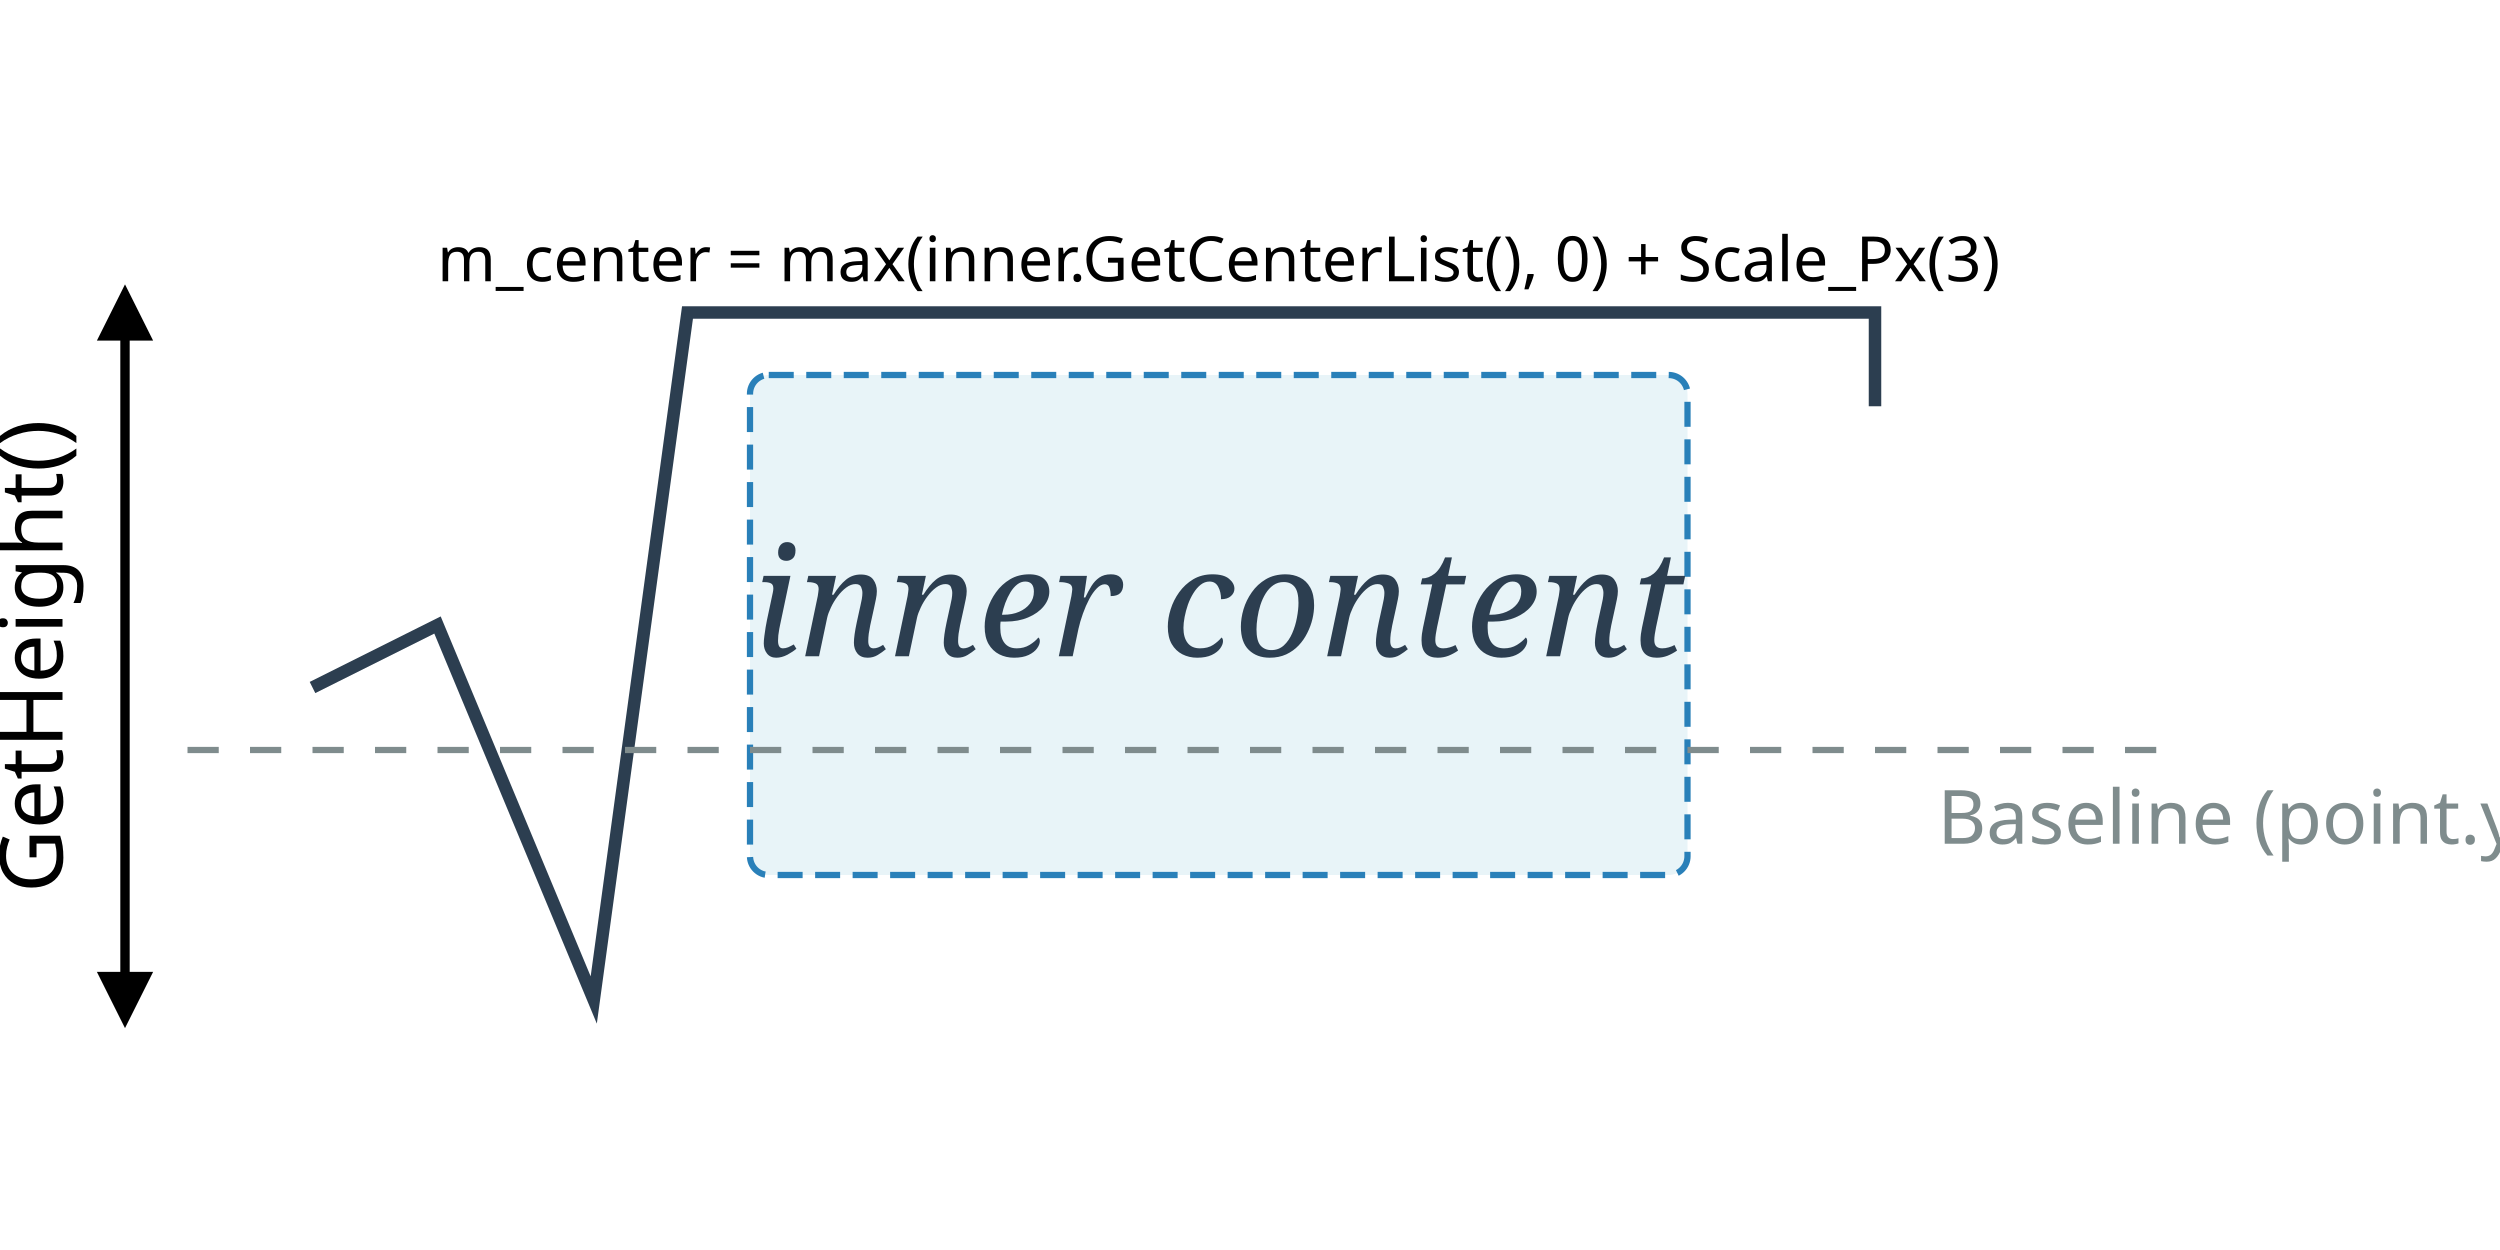
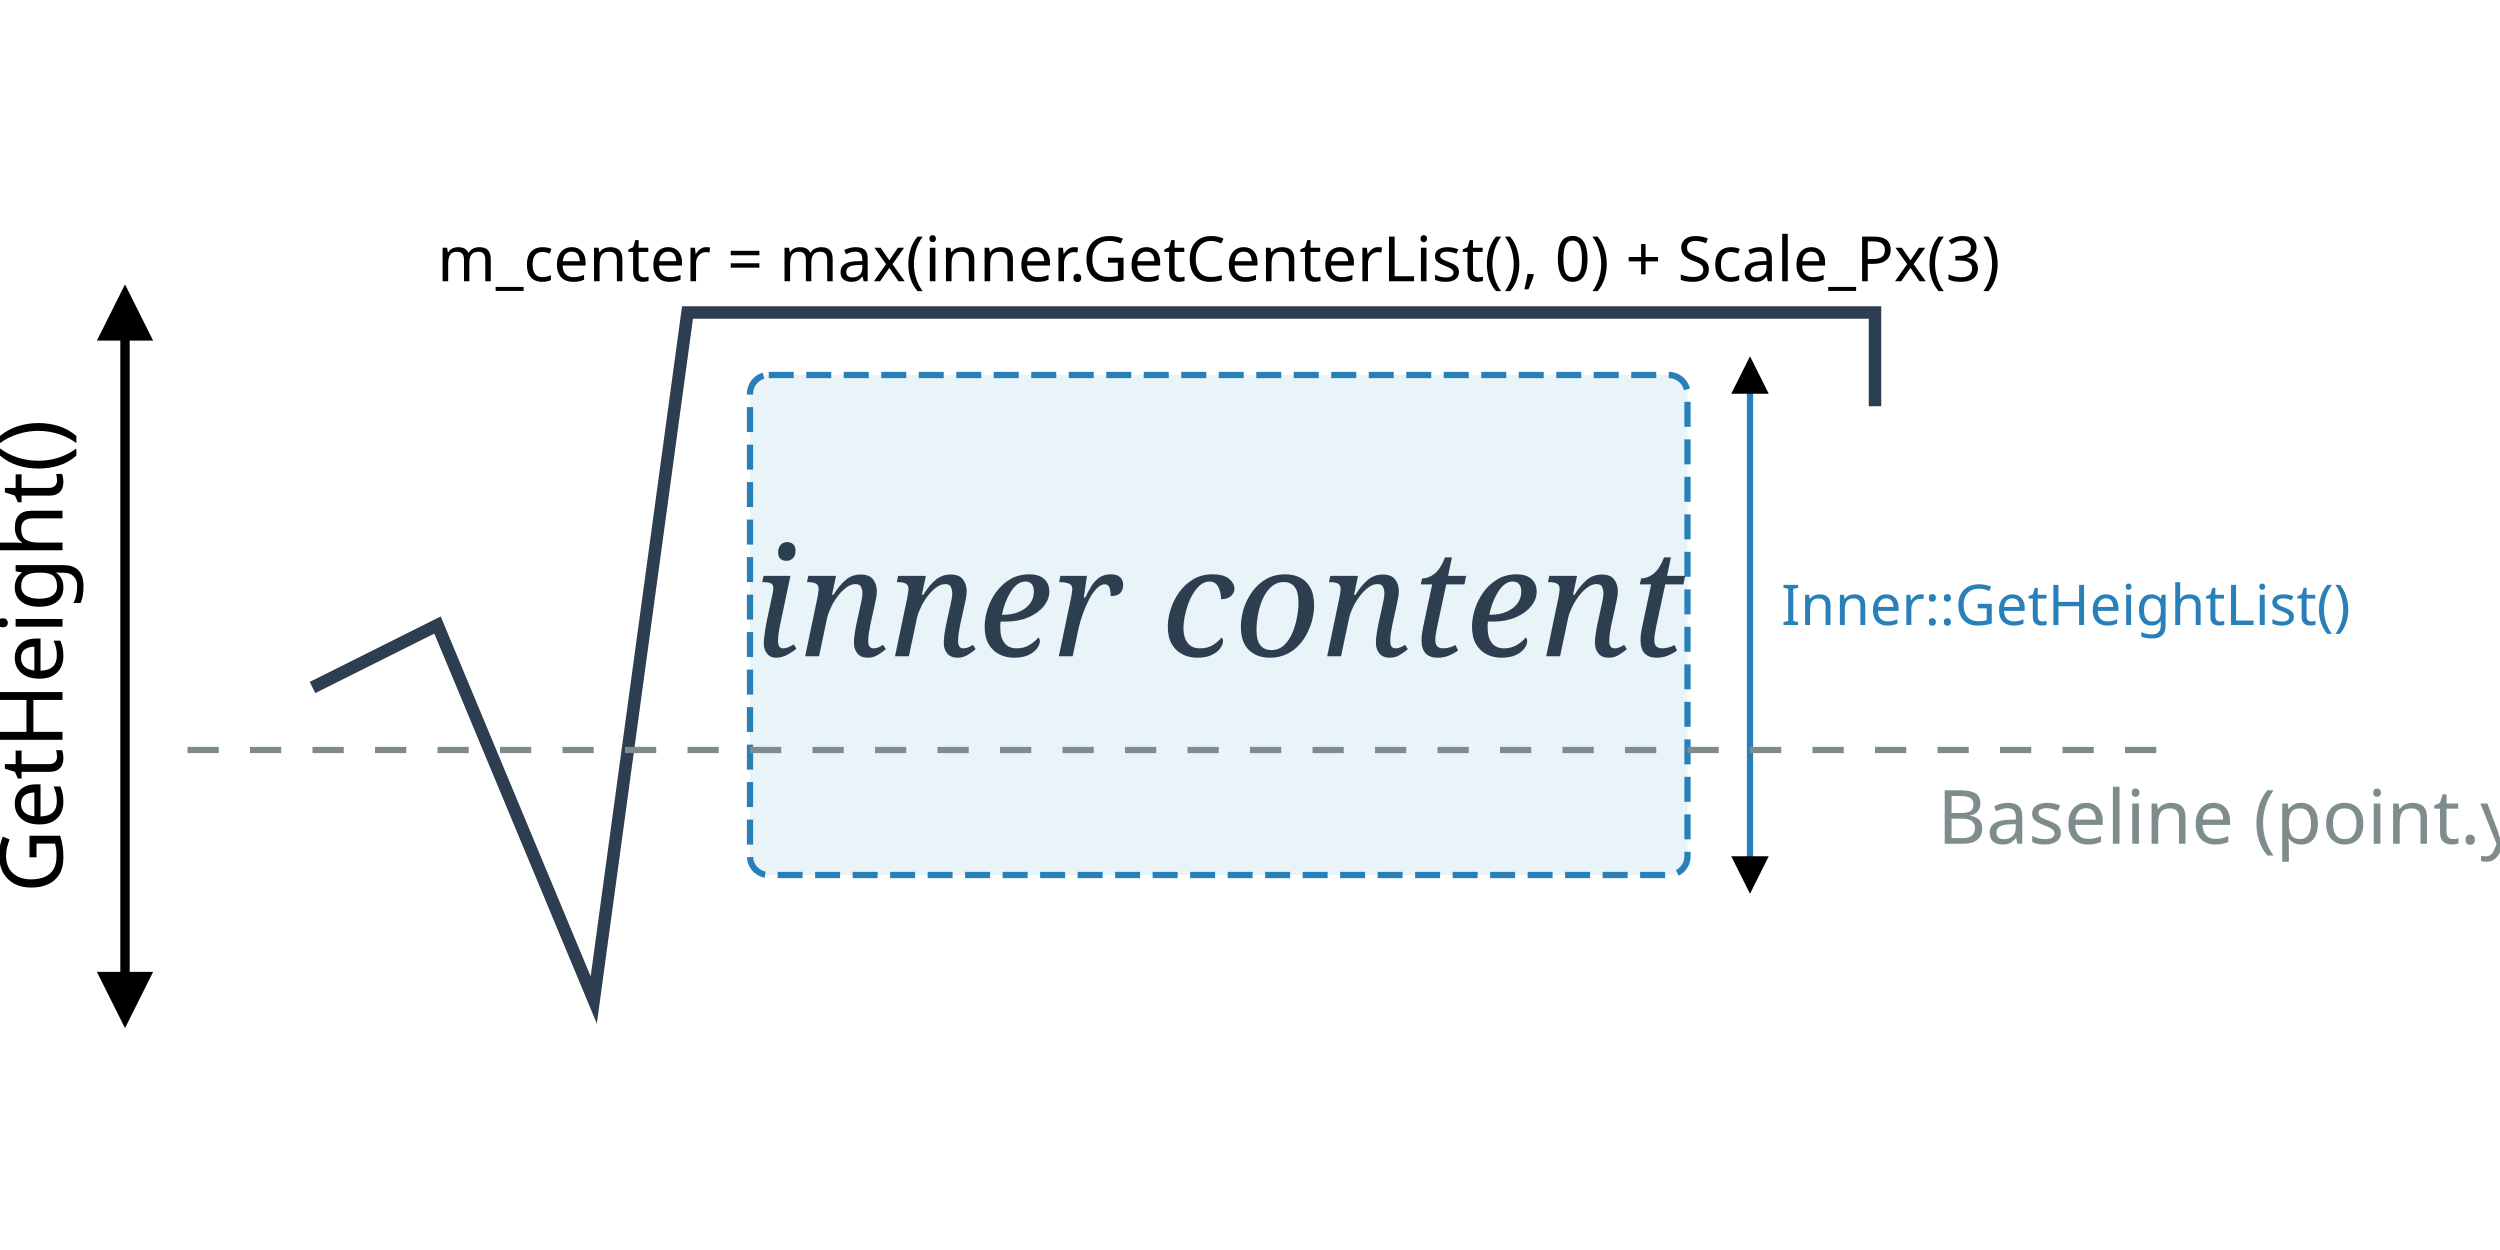
<svg xmlns="http://www.w3.org/2000/svg" width="400" height="200" viewBox="0 0 400 200">
  <defs>
    <marker id="arrow" viewBox="0 0 10 10" refX="5" refY="5" markerWidth="6" markerHeight="6" orient="auto-start-reverse">
      <path d="M 0 0 L 10 5 L 0 10 z" />
    </marker>
  </defs>
  <rect width="100%" height="100%" fill="white" />
  <rect x="120" y="60" width="150" height="80" rx="3" fill="#e8f4f8" stroke="#2980b9" stroke-width="1" stroke-dasharray="4,2" />
  <text x="195" y="105" font-family="serif" font-style="italic" font-size="24" text-anchor="middle" fill="#2c3e50">inner content</text>
  <path d="M 50 110 L 70 100 L 95 160 L 110 50 L 300 50 L 300 65" fill="none" stroke="#2c3e50" stroke-width="2" />
  <line x1="20" y1="50" x2="20" y2="160" stroke="black" stroke-width="1.5" marker-start="url(#arrow)" marker-end="url(#arrow)" />
  <text x="10" y="105" font-family="sans-serif" font-size="14" text-anchor="middle" transform="rotate(-90 10,105)">GetHeight()</text>
+   <line x1="280" y1="60" x2="280" y2="140" stroke="#2980b9" stroke-width="1" marker-start="url(#arrow)" marker-end="url(#arrow)" />
+   <text x="285" y="100" font-family="sans-serif" font-size="9" fill="#2980b9">Inner::GetHeightList()</text>
  <line x1="30" y1="120" x2="350" y2="120" stroke="#7f8c8d" stroke-dasharray="5,5" />
  <text x="310" y="135" font-family="sans-serif" font-size="12" fill="#7f8c8d">Baseline (point.y)</text>
  <text x="195" y="45" font-family="sans-serif" font-size="10" fill="black" text-anchor="middle">m_center = max(inner.GetCenterList(), 0) + Scale_Px(3)</text>
</svg>
